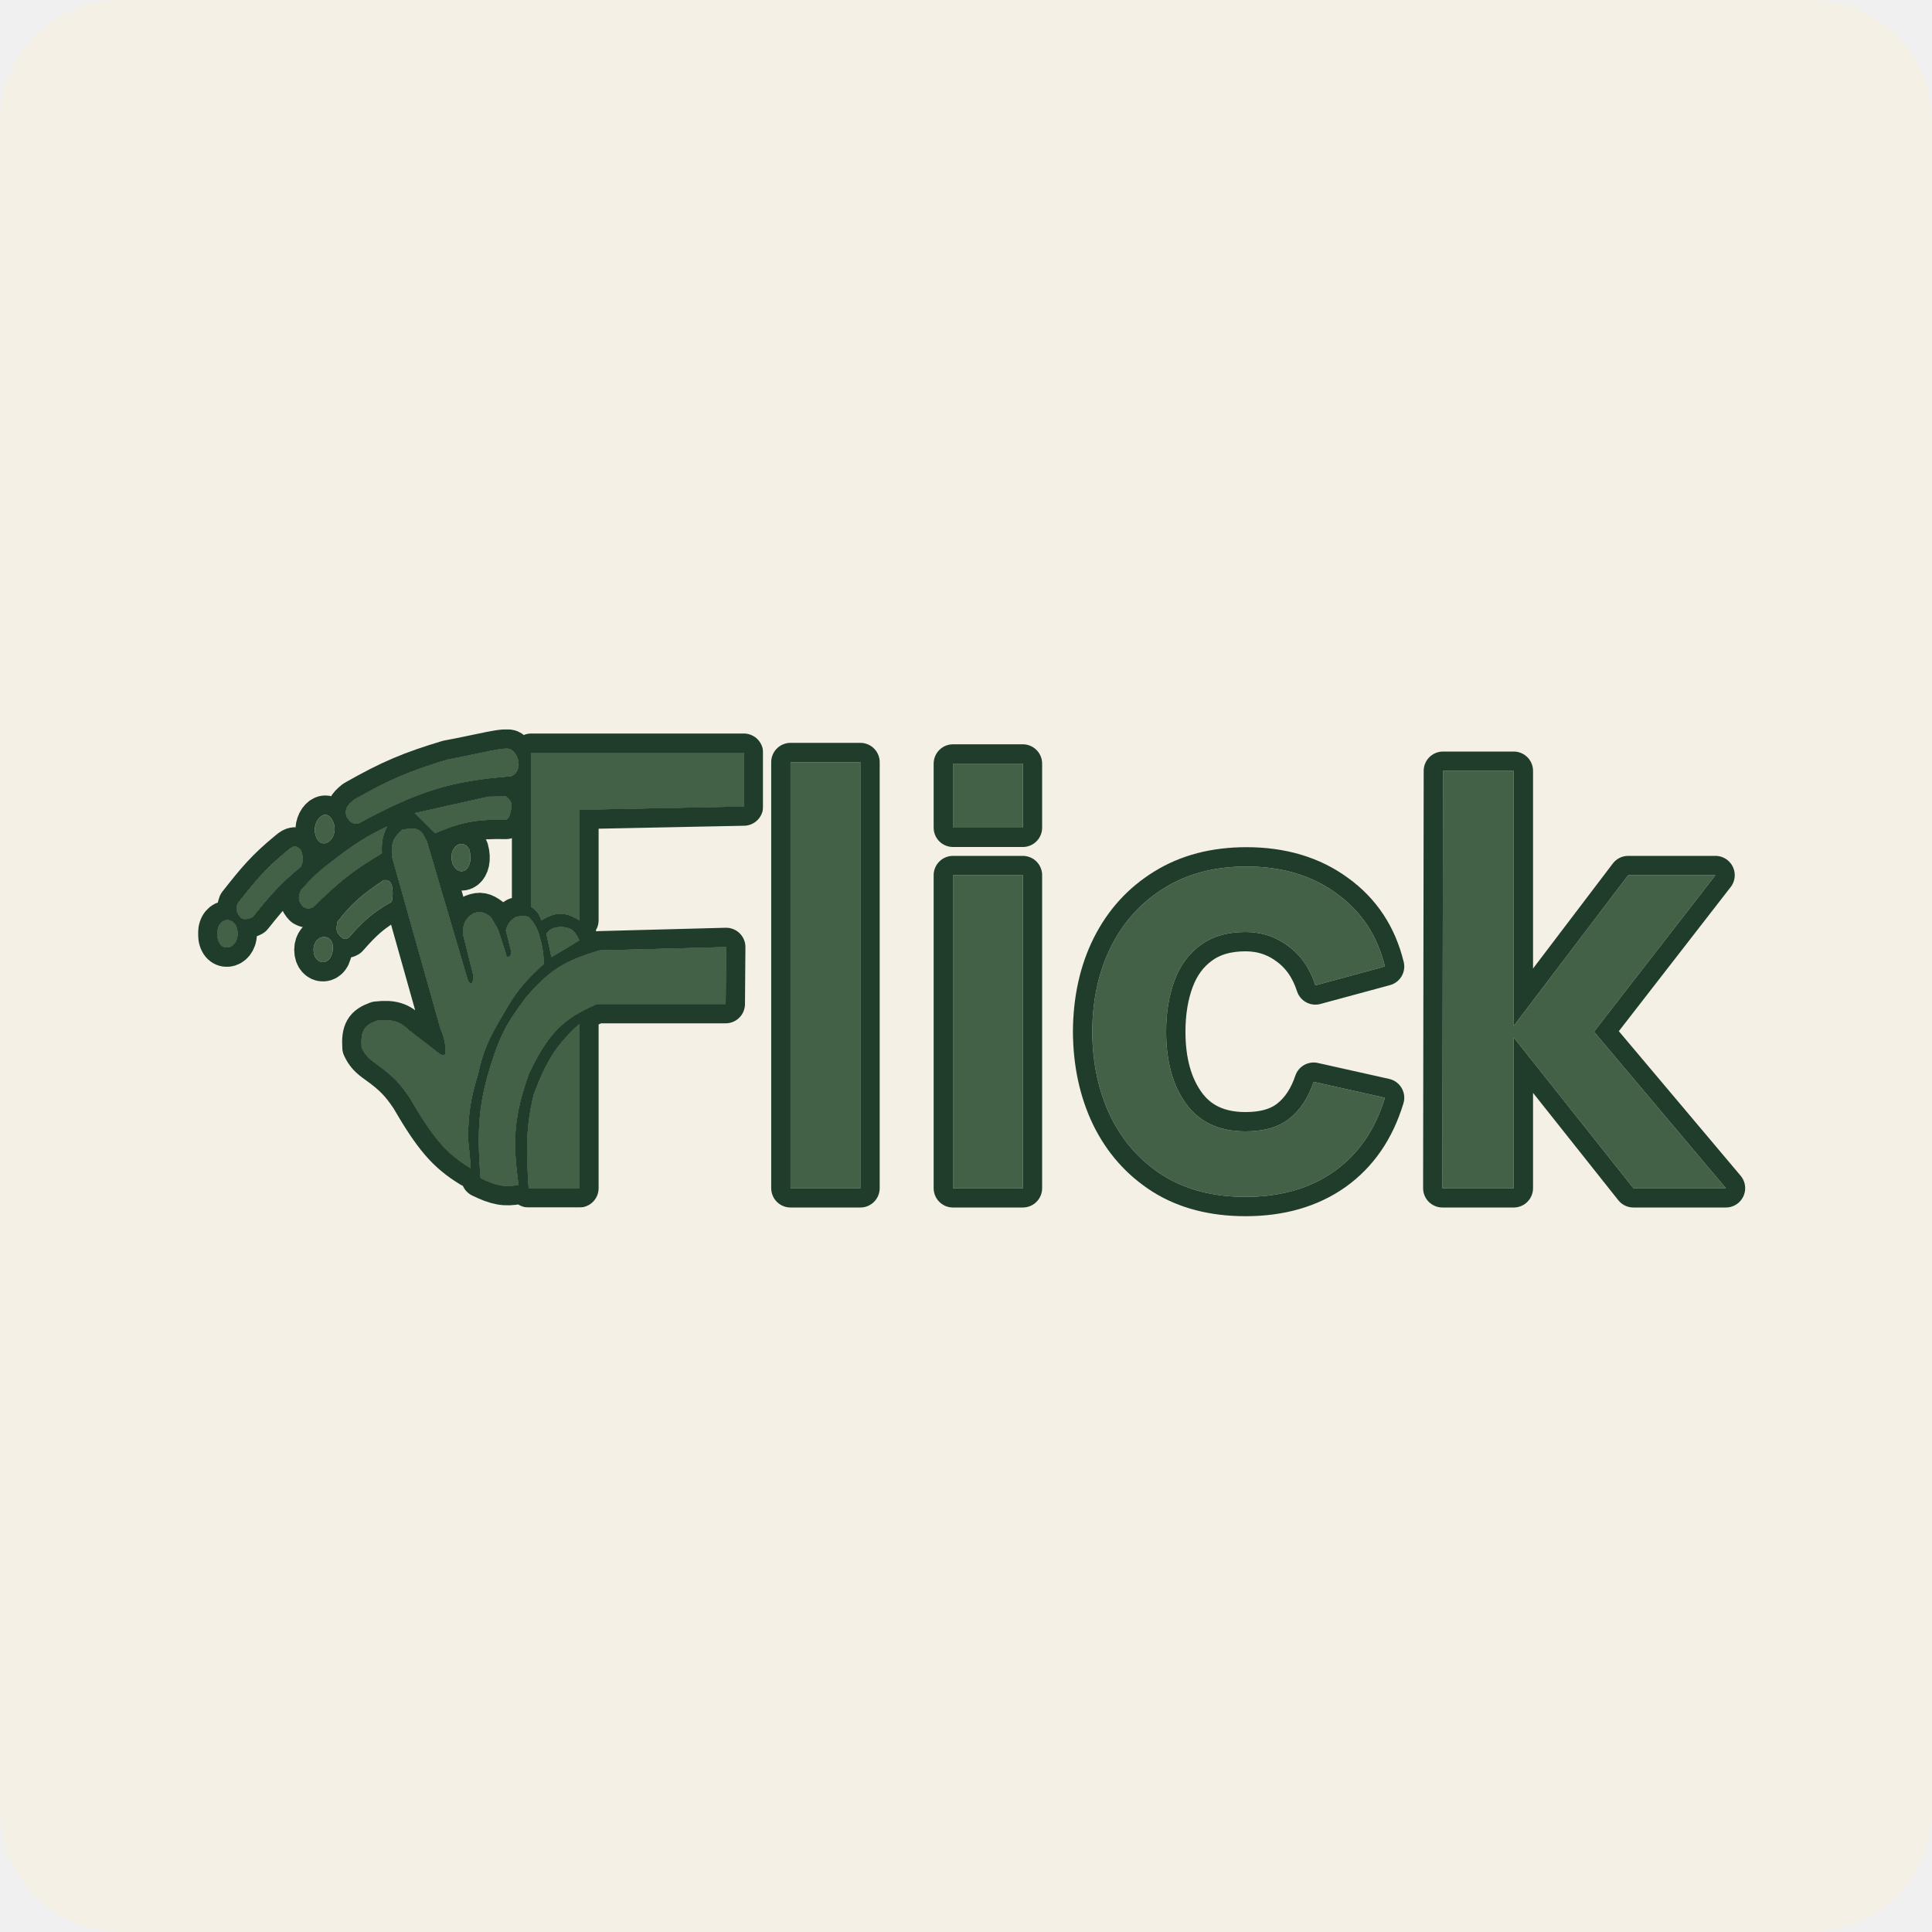
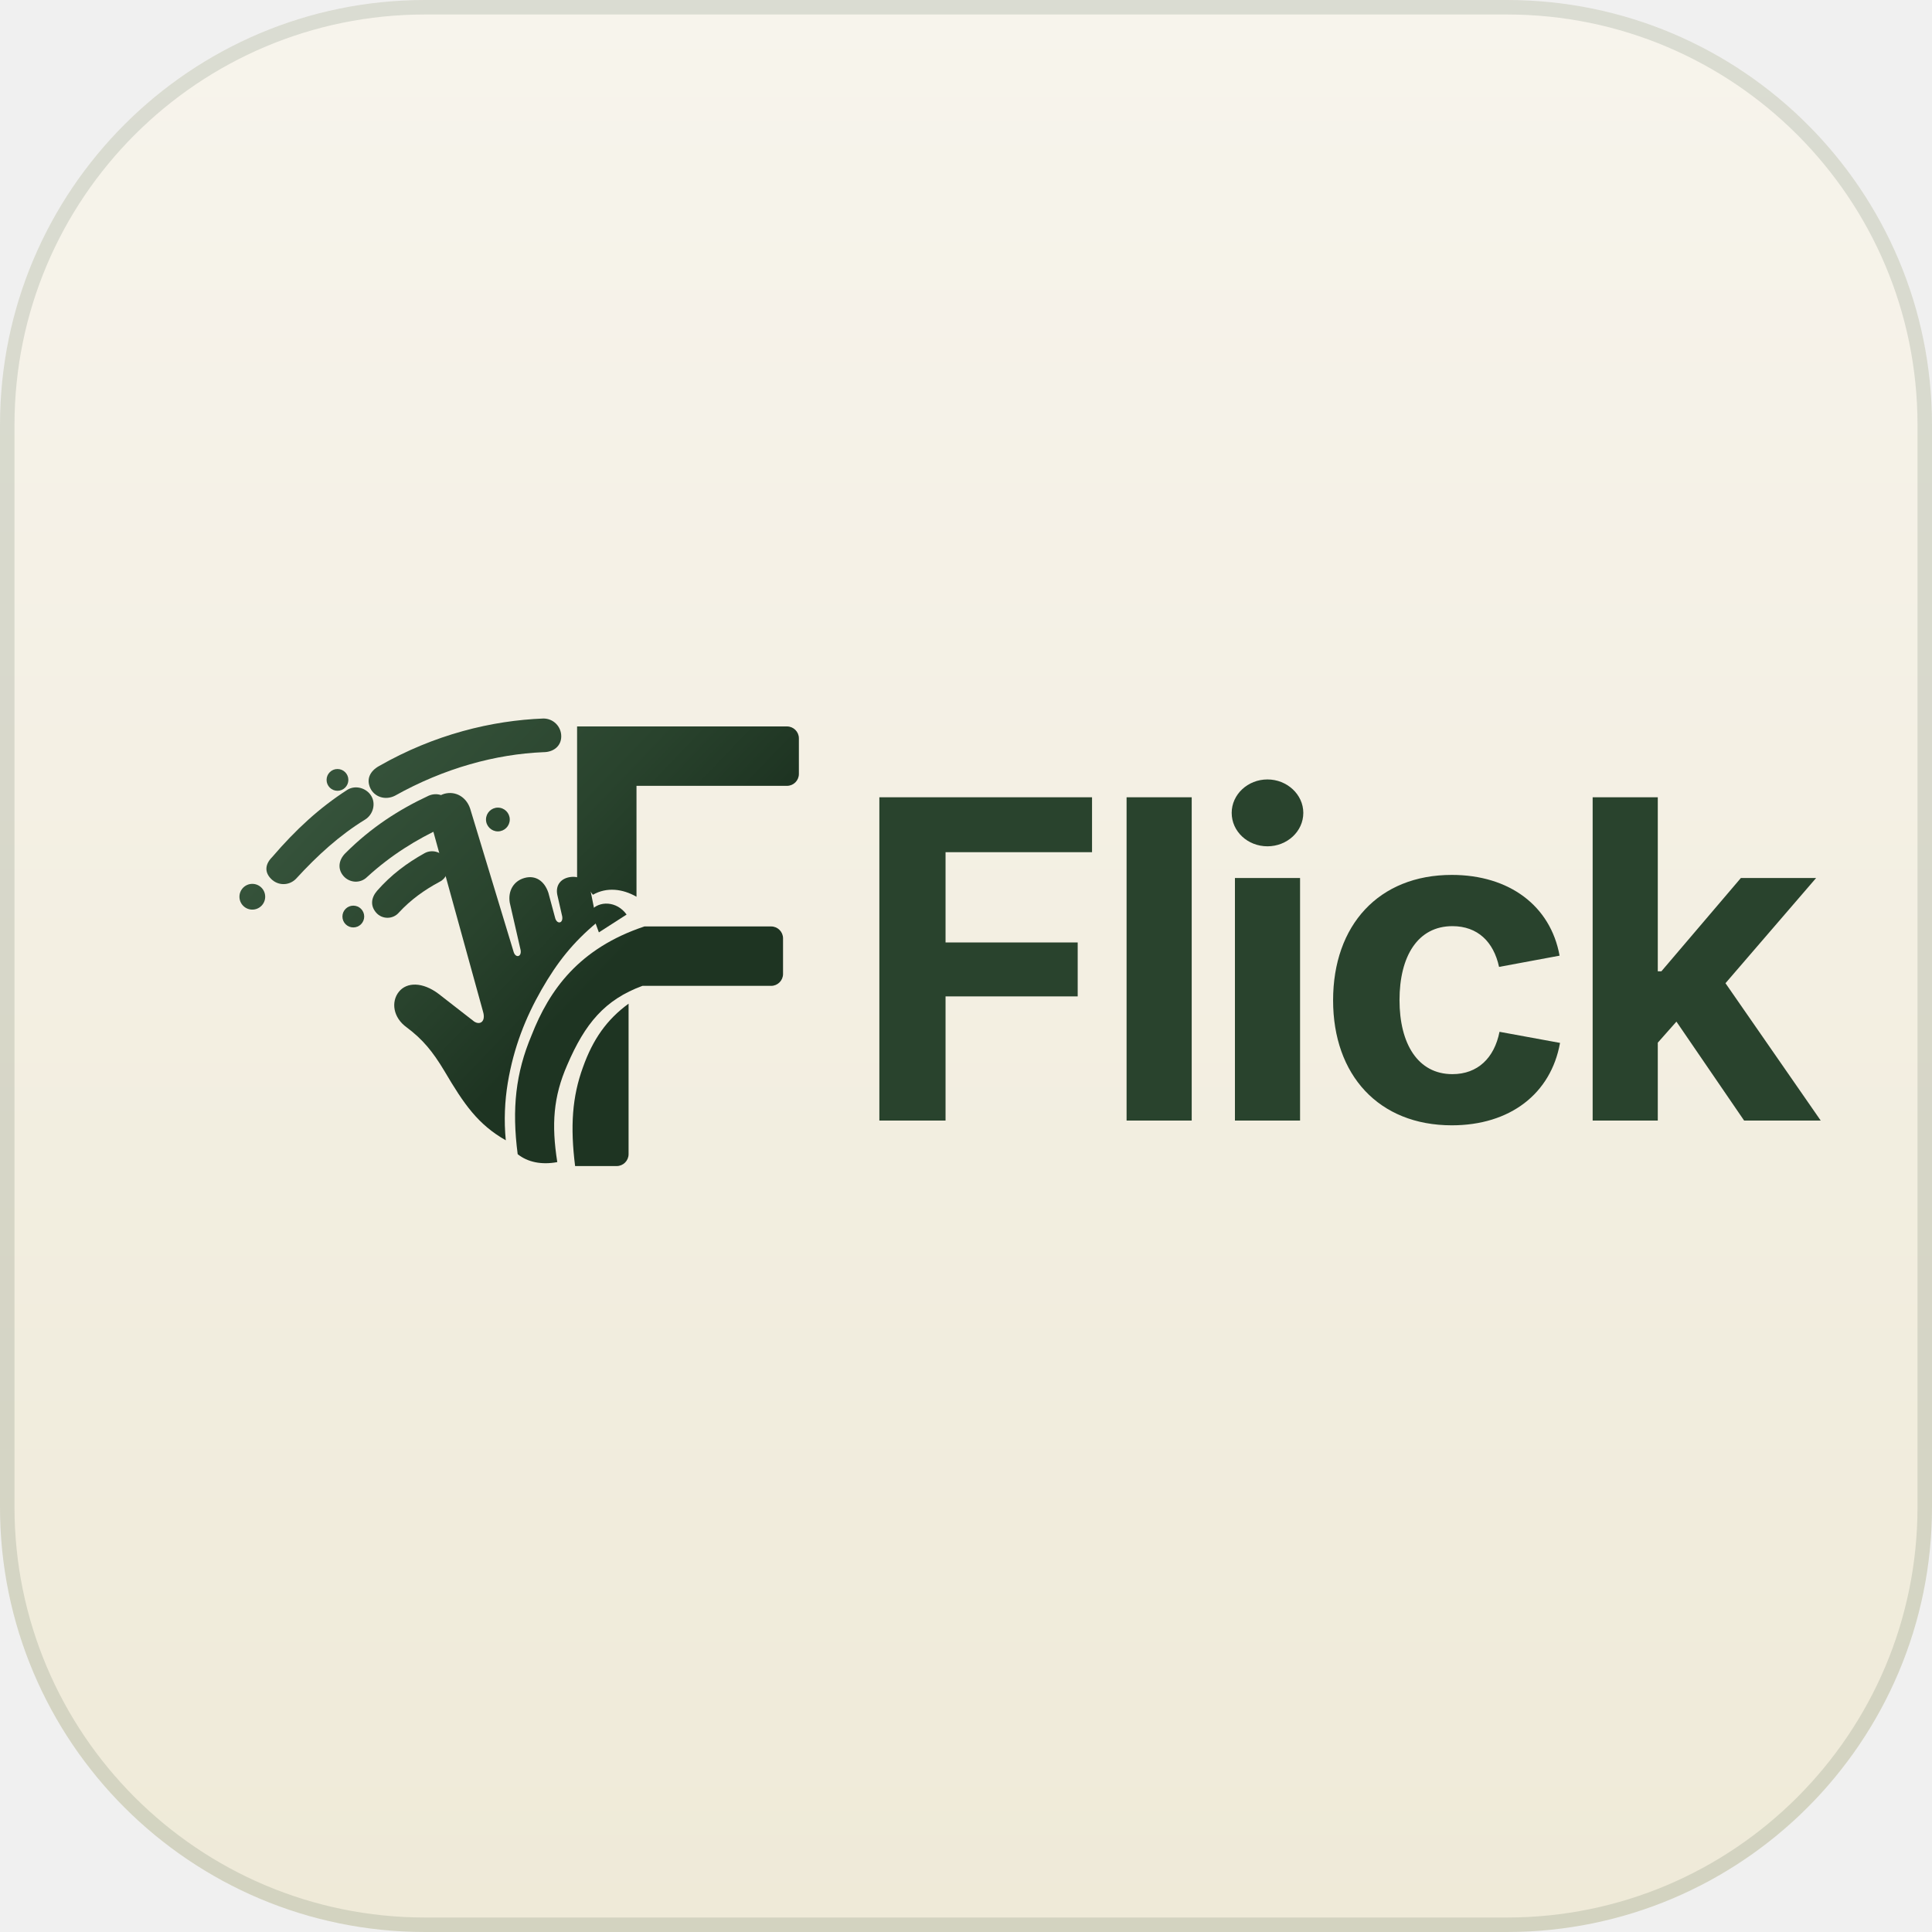
- <svg xmlns="http://www.w3.org/2000/svg" xmlns:xlink="http://www.w3.org/1999/xlink" width="400" height="400" viewBox="0 0 400 400" fill="none">
-   <rect width="400" height="400" rx="25" fill="#F4F0E6" />
-   <use xlink:href="#stroke9_2005_123" fill="#426146" />
-   <use xlink:href="#stroke9_2005_123" fill="#426146" />
-   <use xlink:href="#stroke0_2005_123" fill="#426146" />
-   <use xlink:href="#stroke0_2005_123" fill="#426146" />
-   <use xlink:href="#stroke1_2005_123" fill="#426146" />
-   <use xlink:href="#stroke1_2005_123" fill="#426146" />
-   <use xlink:href="#stroke2_2005_123" fill="#426146" />
-   <use xlink:href="#stroke2_2005_123" fill="#426146" />
-   <use xlink:href="#stroke3_2005_123" fill="#426146" />
-   <path d="M64.913 196.665C64.913 193.335 68.919 193.057 68.919 196.11C68.919 200.273 64.913 199.996 64.913 196.665Z" fill="#426146" />
-   <path d="M93.719 178.903C92.574 175.296 95.817 173.353 97.153 175.851C98.297 180.014 95.245 181.956 93.719 178.903Z" fill="#426146" />
-   <path d="M65.486 173.353C64.15 170.3 67.393 166.692 68.919 170.023C70.446 173.353 66.821 176.406 65.486 173.353Z" fill="#426146" />
-   <use xlink:href="#stroke4_2005_123" fill="#426146" />
-   <use xlink:href="#stroke4_2005_123" fill="#426146" />
-   <use xlink:href="#stroke5_2005_123" fill="#426146" />
-   <use xlink:href="#stroke5_2005_123" fill="#426146" />
-   <use xlink:href="#stroke6_2005_123" fill="#426146" />
-   <use xlink:href="#stroke6_2005_123" fill="#426146" />
-   <use xlink:href="#stroke7_2005_123" fill="#426146" />
-   <use xlink:href="#stroke7_2005_123" fill="#426146" />
-   <use xlink:href="#stroke10_2005_123" fill="#426146" />
-   <use xlink:href="#stroke10_2005_123" fill="#426146" />
-   <use xlink:href="#stroke8_2005_123" fill="#426146" />
-   <use xlink:href="#stroke8_2005_123" fill="#426146" />
-   <mask id="stroke11_2005_123" maskUnits="userSpaceOnUse" x="41" y="151" width="117" height="99" fill="black">
-     <rect fill="white" x="41" y="151" width="117" height="99" />
-     <path d="M45 193.307C45 189.535 49.192 189.566 49.192 193.307C49.192 196.774 45 197.467 45 193.307Z" />
-     <use xlink:href="#stroke0_2005_123" />
-     <use xlink:href="#stroke1_2005_123" />
-     <use xlink:href="#stroke2_2005_123" />
-     <use xlink:href="#stroke3_2005_123" />
-     <path d="M64.913 196.665C64.913 193.335 68.919 193.057 68.919 196.11C68.919 200.273 64.913 199.996 64.913 196.665Z" />
-     <path d="M93.719 178.903C92.574 175.296 95.817 173.353 97.153 175.851C98.297 180.014 95.245 181.956 93.719 178.903Z" />
-     <path d="M65.486 173.353C64.15 170.3 67.393 166.692 68.919 170.023C70.446 173.353 66.821 176.406 65.486 173.353Z" />
-     <use xlink:href="#stroke4_2005_123" />
-     <use xlink:href="#stroke5_2005_123" />
-     <use xlink:href="#stroke6_2005_123" />
-     <use xlink:href="#stroke7_2005_123" />
-     <path d="M119.937 246V212.027C115.288 216.246 113.219 219.417 110.505 226.587C109.001 232.896 108.864 237.254 109.457 246H119.937Z" />
-     <use xlink:href="#stroke8_2005_123" />
-   </mask>
-   <path d="M45 193.307C45 189.535 49.192 189.566 49.192 193.307C49.192 196.774 45 197.467 45 193.307ZM62.293 179.441C58.43 182.614 56.247 184.91 52.337 189.841C51.423 190.325 50.24 190.534 49.716 189.841C49.192 189.147 48.668 188.454 49.192 187.067L49.302 186.927C52.898 182.352 54.996 179.781 59.673 175.974C60.729 175.088 61.307 174.975 62.293 175.974C62.792 177.459 62.853 178.233 62.293 179.441ZM79.062 176.667C73.068 180.234 69.99 182.696 64.913 187.761C64.095 188.174 63.636 188.216 62.817 187.761C61.784 186.689 61.653 185.934 62.293 184.294C64.643 181.667 66.108 180.285 69.106 178.054C73.284 174.835 75.685 173.274 80.111 171.121C79.19 173.118 78.96 174.331 79.062 176.667ZM105.788 160.721C93.309 161.652 86.432 163.872 74.346 170.427C73.01 170.701 72.494 170.247 71.726 169.041C71.37 167.554 71.771 166.802 73.298 165.574C80.801 161.302 85.05 159.552 92.688 157.254C99.551 155.997 104.74 154.481 105.788 155.174C106.837 155.868 107.491 157.255 107.361 158.641C107.045 160.003 106.628 160.324 105.788 160.721ZM81.128 186.674C77.302 188.824 75.361 190.518 72.162 194.167C71.431 194.555 71.016 194.508 70.255 193.612C69.627 192.974 69.567 192.344 69.873 190.837C72.792 187.074 74.946 185.223 79.412 182.234C80.353 182.142 80.747 182.349 81.128 183.344C81.338 184.521 81.385 185.222 81.128 186.674ZM64.913 196.665C64.913 193.335 68.919 193.057 68.919 196.11C68.919 200.273 64.913 199.996 64.913 196.665ZM93.719 178.903C92.574 175.296 95.817 173.353 97.153 175.851C98.297 180.014 95.245 181.956 93.719 178.903ZM65.486 173.353C64.15 170.3 67.393 166.692 68.919 170.023C70.446 173.353 66.821 176.406 65.486 173.353ZM104.74 169.734C98.968 169.604 95.75 170.065 90.067 172.507L85.875 168.347L101.043 164.955L104.74 164.881C104.772 164.906 104.803 164.931 104.834 164.955C105.78 165.721 106.062 166.298 105.788 167.654C105.508 169.07 105.266 169.47 104.74 169.734ZM114.173 198.16L113.125 193.307C113.936 192.266 114.626 191.968 116.269 191.921C118.058 192.03 118.924 192.46 119.937 194.694L114.173 198.16ZM107.36 245.307C104.558 245.851 102.835 245.533 99.5 243.92C98.703 233.554 99.095 228.028 102.12 218.96C103.689 214.253 105.04 211.542 108.933 206.48C113.577 200.986 116.917 198.878 124.13 196.774L150.332 196.08L150.24 207.867H123.606C116.594 210.866 113.441 213.957 109.457 222.427C106.484 230.939 106.023 235.942 107.36 245.307ZM78.014 220.347C81.524 222.87 82.886 224.416 84.827 227.28C89.656 235.588 92.391 238.793 97.404 241.84C97.494 242.043 97.281 239.231 96.88 235.6L96.882 235.505C97.015 230.701 97.273 227.903 98.976 222.427C99.938 217.976 100.992 215.28 104.216 209.947C106.586 205.703 108.354 203.412 112.601 199.547C112.513 197.118 112.279 195.752 111.553 193.307C111.027 191.815 110.575 191.053 109.457 189.841C108.68 189.589 108.115 189.581 106.837 189.841C105.774 190.506 105.232 190.972 104.74 192.614C105.183 194.33 105.4 195.208 105.788 196.774C105.917 197.406 105.879 197.73 105.264 198.16C104.895 198.108 104.805 197.923 104.74 197.467L103.168 192.614C103.037 192.263 102.75 191.743 101.596 189.841C100.191 188.785 99.388 188.597 97.928 189.147C96.318 190.257 95.874 191.178 95.832 193.307L97.928 201.627V203.014C97.691 203.784 97.493 203.919 96.88 203.014L88.495 174.587C88.53 174.427 88.339 174.028 87.447 172.507C86.606 171.5 85.725 171.314 83.255 171.814C81.412 173.427 80.942 174.632 81.159 177.361L91.115 212.72C92.15 215.274 92.328 216.457 92.163 218.267C91.974 218.521 91.759 218.539 91.115 218.267L84.827 213.414C82.798 211.499 81.348 210.971 78.014 211.334C75.409 212.278 74.647 213.429 74.87 216.88C75.575 218.372 76.272 219.128 78.014 220.347ZM119.937 246V212.027C115.288 216.246 113.219 219.417 110.505 226.587C109.001 232.896 108.864 237.254 109.457 246H119.937ZM119.937 167.654L154 166.961V155.868H109.981V187.761C111.117 188.532 111.616 189.1 112.077 190.534C115.183 188.747 116.906 188.695 119.937 190.534V167.654Z" stroke-width="8" stroke-linejoin="round" stroke="#203D2B" mask="url(#stroke11_2005_123)" />
-   <use xlink:href="#stroke12_2005_123" fill="#426146" />
-   <mask id="stroke13_2005_123" maskUnits="userSpaceOnUse" x="159" y="153" width="203" height="99" fill="black">
-     <rect fill="white" x="159" y="153" width="203" height="99" />
-     <use xlink:href="#stroke12_2005_123" />
-   </mask>
-   <path d="M163.67 246V157.8H178.13V246H163.67ZM197.303 171.36V158.1H211.763V171.36H197.303ZM197.303 246V181.2H211.763V246H197.303ZM257.876 247.8C251.196 247.8 245.496 246.32 240.776 243.36C236.056 240.36 232.436 236.28 229.916 231.12C227.436 225.96 226.176 220.12 226.136 213.6C226.176 206.96 227.476 201.08 230.036 195.96C232.636 190.8 236.316 186.76 241.076 183.84C245.836 180.88 251.496 179.4 258.056 179.4C265.416 179.4 271.636 181.26 276.716 184.98C281.836 188.66 285.176 193.7 286.736 200.1L272.336 204C271.216 200.52 269.356 197.82 266.756 195.9C264.156 193.94 261.196 192.96 257.876 192.96C254.116 192.96 251.016 193.86 248.576 195.66C246.136 197.42 244.336 199.86 243.176 202.98C242.016 206.1 241.436 209.64 241.436 213.6C241.436 219.76 242.816 224.74 245.576 228.54C248.336 232.34 252.436 234.24 257.876 234.24C261.716 234.24 264.736 233.36 266.936 231.6C269.176 229.84 270.856 227.3 271.976 223.98L286.736 227.28C284.736 233.88 281.236 238.96 276.236 242.52C271.236 246.04 265.116 247.8 257.876 247.8ZM298.639 246L298.759 159.6H313.399V212.4L337.099 181.2H355.159L330.019 213.6L357.319 246H338.179L313.399 214.8V246H298.639Z" stroke-width="8" stroke-linejoin="round" stroke="#203D2B" mask="url(#stroke13_2005_123)" />
+ <svg xmlns="http://www.w3.org/2000/svg" width="400" height="400" viewBox="0 0 400 400" fill="none">
  <defs>
-     <path id="stroke0_2005_123" d="M62.293 179.441C58.43 182.614 56.247 184.91 52.337 189.841C51.423 190.325 50.24 190.534 49.716 189.841C49.192 189.147 48.668 188.454 49.192 187.067L49.302 186.927C52.898 182.352 54.996 179.781 59.673 175.974C60.729 175.088 61.307 174.975 62.293 175.974C62.792 177.459 62.853 178.233 62.293 179.441Z" />
-     <path id="stroke1_2005_123" d="M79.062 176.667C73.068 180.234 69.99 182.696 64.913 187.761C64.095 188.174 63.636 188.216 62.817 187.761C61.784 186.689 61.653 185.934 62.293 184.294C64.643 181.667 66.108 180.285 69.106 178.054C73.284 174.835 75.685 173.274 80.111 171.121C79.19 173.118 78.96 174.331 79.062 176.667Z" />
-     <path id="stroke2_2005_123" d="M105.788 160.721C93.309 161.652 86.432 163.872 74.346 170.427C73.01 170.701 72.494 170.247 71.726 169.041C71.37 167.554 71.771 166.802 73.298 165.574C80.801 161.302 85.05 159.552 92.688 157.254C99.551 155.997 104.74 154.481 105.788 155.174C106.837 155.868 107.491 157.255 107.361 158.641C107.045 160.003 106.628 160.324 105.788 160.721Z" />
-     <path id="stroke3_2005_123" d="M81.128 186.674C77.302 188.824 75.361 190.518 72.162 194.167C71.431 194.555 71.016 194.508 70.255 193.612C69.627 192.974 69.567 192.344 69.873 190.837C72.792 187.074 74.946 185.223 79.412 182.234C80.353 182.142 80.747 182.349 81.128 183.344C81.338 184.521 81.385 185.222 81.128 186.674Z" />
-     <path id="stroke4_2005_123" d="M104.74 169.734C98.968 169.604 95.75 170.065 90.067 172.507L85.875 168.347L101.043 164.955L104.74 164.881C104.772 164.906 104.803 164.931 104.834 164.955C105.78 165.721 106.062 166.298 105.788 167.654C105.508 169.07 105.266 169.47 104.74 169.734Z" />
-     <path id="stroke5_2005_123" d="M114.173 198.16L113.125 193.307C113.936 192.266 114.626 191.968 116.269 191.921C118.058 192.03 118.924 192.46 119.937 194.694L114.173 198.16Z" />
-     <path id="stroke6_2005_123" d="M107.36 245.307C104.558 245.851 102.835 245.533 99.5 243.92C98.703 233.554 99.095 228.028 102.12 218.96C103.689 214.253 105.04 211.542 108.933 206.48C113.577 200.986 116.917 198.878 124.13 196.774L150.332 196.08L150.24 207.867H123.606C116.594 210.866 113.441 213.957 109.457 222.427C106.484 230.939 106.023 235.942 107.36 245.307Z" />
-     <path id="stroke7_2005_123" d="M78.014 220.347C81.524 222.87 82.886 224.416 84.827 227.28C89.656 235.588 92.391 238.793 97.404 241.84C97.494 242.043 97.281 239.231 96.88 235.6L96.882 235.505C97.015 230.701 97.273 227.903 98.976 222.427C99.938 217.976 100.992 215.28 104.216 209.947C106.586 205.703 108.354 203.412 112.601 199.547C112.513 197.118 112.279 195.752 111.553 193.307C111.027 191.815 110.575 191.053 109.457 189.841C108.68 189.589 108.115 189.581 106.837 189.841C105.774 190.506 105.232 190.972 104.74 192.614C105.183 194.33 105.4 195.208 105.788 196.774C105.917 197.406 105.879 197.73 105.264 198.16C104.895 198.108 104.805 197.923 104.74 197.467L103.168 192.614C103.037 192.263 102.75 191.743 101.596 189.841C100.191 188.785 99.388 188.597 97.928 189.147C96.318 190.257 95.874 191.178 95.832 193.307L97.928 201.627V203.014C97.691 203.784 97.493 203.919 96.88 203.014L88.495 174.587C88.53 174.427 88.339 174.028 87.447 172.507C86.606 171.5 85.725 171.314 83.255 171.814C81.412 173.427 80.942 174.632 81.159 177.361L91.115 212.72C92.15 215.274 92.328 216.457 92.163 218.267C91.974 218.521 91.759 218.539 91.115 218.267L84.827 213.414C82.798 211.499 81.348 210.971 78.014 211.334C75.409 212.278 74.647 213.429 74.87 216.88C75.575 218.372 76.272 219.128 78.014 220.347Z" />
-     <path id="stroke8_2005_123" d="M119.937 167.654V190.534C116.906 188.695 115.183 188.747 112.077 190.534C111.616 189.1 111.117 188.532 109.981 187.761V155.868H154V166.961L119.937 167.654Z" />
-     <path id="stroke9_2005_123" d="M45 193.307C45 189.535 49.192 189.566 49.192 193.307C49.192 196.774 45 197.467 45 193.307Z" />
-     <path id="stroke10_2005_123" d="M119.937 246V212.027C115.288 216.246 113.219 219.417 110.505 226.587C109.001 232.896 108.864 237.254 109.457 246H119.937Z" />
-     <path id="stroke12_2005_123" d="M163.67 246V157.8H178.13V246H163.67ZM197.303 171.36V158.1H211.763V171.36H197.303ZM197.303 246V181.2H211.763V246H197.303ZM257.876 247.8C251.196 247.8 245.496 246.32 240.776 243.36C236.056 240.36 232.436 236.28 229.916 231.12C227.436 225.96 226.176 220.12 226.136 213.6C226.176 206.96 227.476 201.08 230.036 195.96C232.636 190.8 236.316 186.76 241.076 183.84C245.836 180.88 251.496 179.4 258.056 179.4C265.416 179.4 271.636 181.26 276.716 184.98C281.836 188.66 285.176 193.7 286.736 200.1L272.336 204C271.216 200.52 269.356 197.82 266.756 195.9C264.156 193.94 261.196 192.96 257.876 192.96C254.116 192.96 251.016 193.86 248.576 195.66C246.136 197.42 244.336 199.86 243.176 202.98C242.016 206.1 241.436 209.64 241.436 213.6C241.436 219.76 242.816 224.74 245.576 228.54C248.336 232.34 252.436 234.24 257.876 234.24C261.716 234.24 264.736 233.36 266.936 231.6C269.176 229.84 270.856 227.3 271.976 223.98L286.736 227.28C284.736 233.88 281.236 238.96 276.236 242.52C271.236 246.04 265.116 247.8 257.876 247.8ZM298.639 246L298.759 159.6H313.399V212.4L337.099 181.2H355.159L330.019 213.6L357.319 246H338.179L313.399 214.8V246H298.639Z" />
+     <linearGradient id="bgMainLight" x1="200" y1="0" x2="200" y2="400" gradientUnits="userSpaceOnUse">
+       <stop offset="0%" stop-color="#F7F4EC" />
+       <stop offset="100%" stop-color="#EFEAD8" />
+     </linearGradient>
+     <linearGradient id="forestMainLight" x1="40" y1="145" x2="155" y2="255" gradientUnits="userSpaceOnUse">
+       <stop offset="0%" stop-color="#35523A" />
+       <stop offset="60%" stop-color="#29432D" />
+       <stop offset="100%" stop-color="#1E3422" />
+     </linearGradient>
  </defs>
+   <rect width="400" height="400" rx="88" fill="url(#bgMainLight)" />
+   <rect x="1.5" y="1.5" width="397" height="397" rx="86.5" stroke="#29432D" stroke-opacity="0.14" stroke-width="3" />
+   <g transform="translate(26, 134) scale(0.41)">
+     <g fill="url(#forestMainLight)">
+       <path d="M128 60 C156 44 185 37 211 36 C216 36 220 40 220 45 C220 50 216 53 211 53 C187 54 161 61 136 75 C131 77.5 125.5 75.5 123.5 71 C121.5 66.5 123.5 62.5 128 60 Z" />
+       <path d="M74 106 C86 92 98 81 112 72 C116 69.5 121.5 71 124 75 C126.5 79 125 84.5 121 87 C108 95 97 105 86 117 C82.5 120.5 77 120.5 73.5 117 C70 113.5 70.5 109.5 74 106 Z" />
+       <circle cx="64" cy="126" r="6.5" />
+       <path d="M111 104 C124 91 138 82 153 75 C157.5 73 162.5 75 164.5 79.5 C166.5 84 164.5 89 160 91 C147 97 134 105 122 116 C118.5 119.5 113 119 110 115.5 C107 112 107.5 107.5 111 104 Z" />
+       <circle cx="107" cy="67" r="5.5" />
+       <path d="M127 123 C134 115 142 109 151 104 C155 101.8 160 103.5 162 107.5 C164 111.5 162.5 116.5 158.5 118.5 C151 122.5 144 127.5 138 134 C135 137.5 129.5 137.5 126.5 134 C123.5 130.5 124 126.5 127 123 Z" />
+       <circle cx="115" cy="136" r="5.5" />
+       <circle cx="188" cy="87" r="6" />
+       <path d="M228 40 H334 C337.3 40 340 42.7 340 46 V64 C340 67.3 337.3 70 334 70 H258 V126 C251 122 243 121 236 125 C233 121 230.5 118.5 228 117 V40 Z" />
+       <path d="M235 133 C239 128 248 128 253 135 L239 144 L235 133 Z" />
+       <path d="M262 141 H326 C329.3 141 332 143.7 332 147 V165 C332 168.3 329.3 171 326 171 H261 C242 178 232 190 223 211 C216 227 215 241 218 260 C210 261.5 203 260 198 256 C195 233 197 215 205 196 C214 173 229 152 262 141 Z" />
+       <path d="M254 180 V256 C254 259.3 251.3 262 248 262 H227 C224.5 242 225.5 227 231 212 C236 198 243 188 254 180 Z" />
+       <path d="M161 74 C166.5 72.5 172 75.5 174 81.5 L196 154 C197 157 200 156.5 199.5 153 L194 129 C193 123 196 118 201.5 116.5 C207 115 211.5 118 213.5 124 L217 137 C218 140 221 139.5 220.5 136 L218 125 C217 120 220 116.5 225 116 C230 115.5 233.5 118.5 235 124 L238 139 C226 149 218 159 210 173 C202 187 196 202 193 220 C191.5 229 191 239 192 249 C178 241 171 231 161 214 C155 204 150 198 142 192 C135 187 134 179 138 174 C142 169 150 169 158 175 L176 189 C179 191 182 189 180.5 184 L154 88 C152.5 82 155.5 75.5 161 74 Z" />
+     </g>
+   </g>
+   <text x="176" y="232" fill="#29432D" font-family="Inter, -apple-system, BlinkMacSystemFont, 'SF Pro Display', 'Segoe UI', sans-serif" font-size="92" font-weight="700" letter-spacing="-2.5">Flick</text>
</svg>
